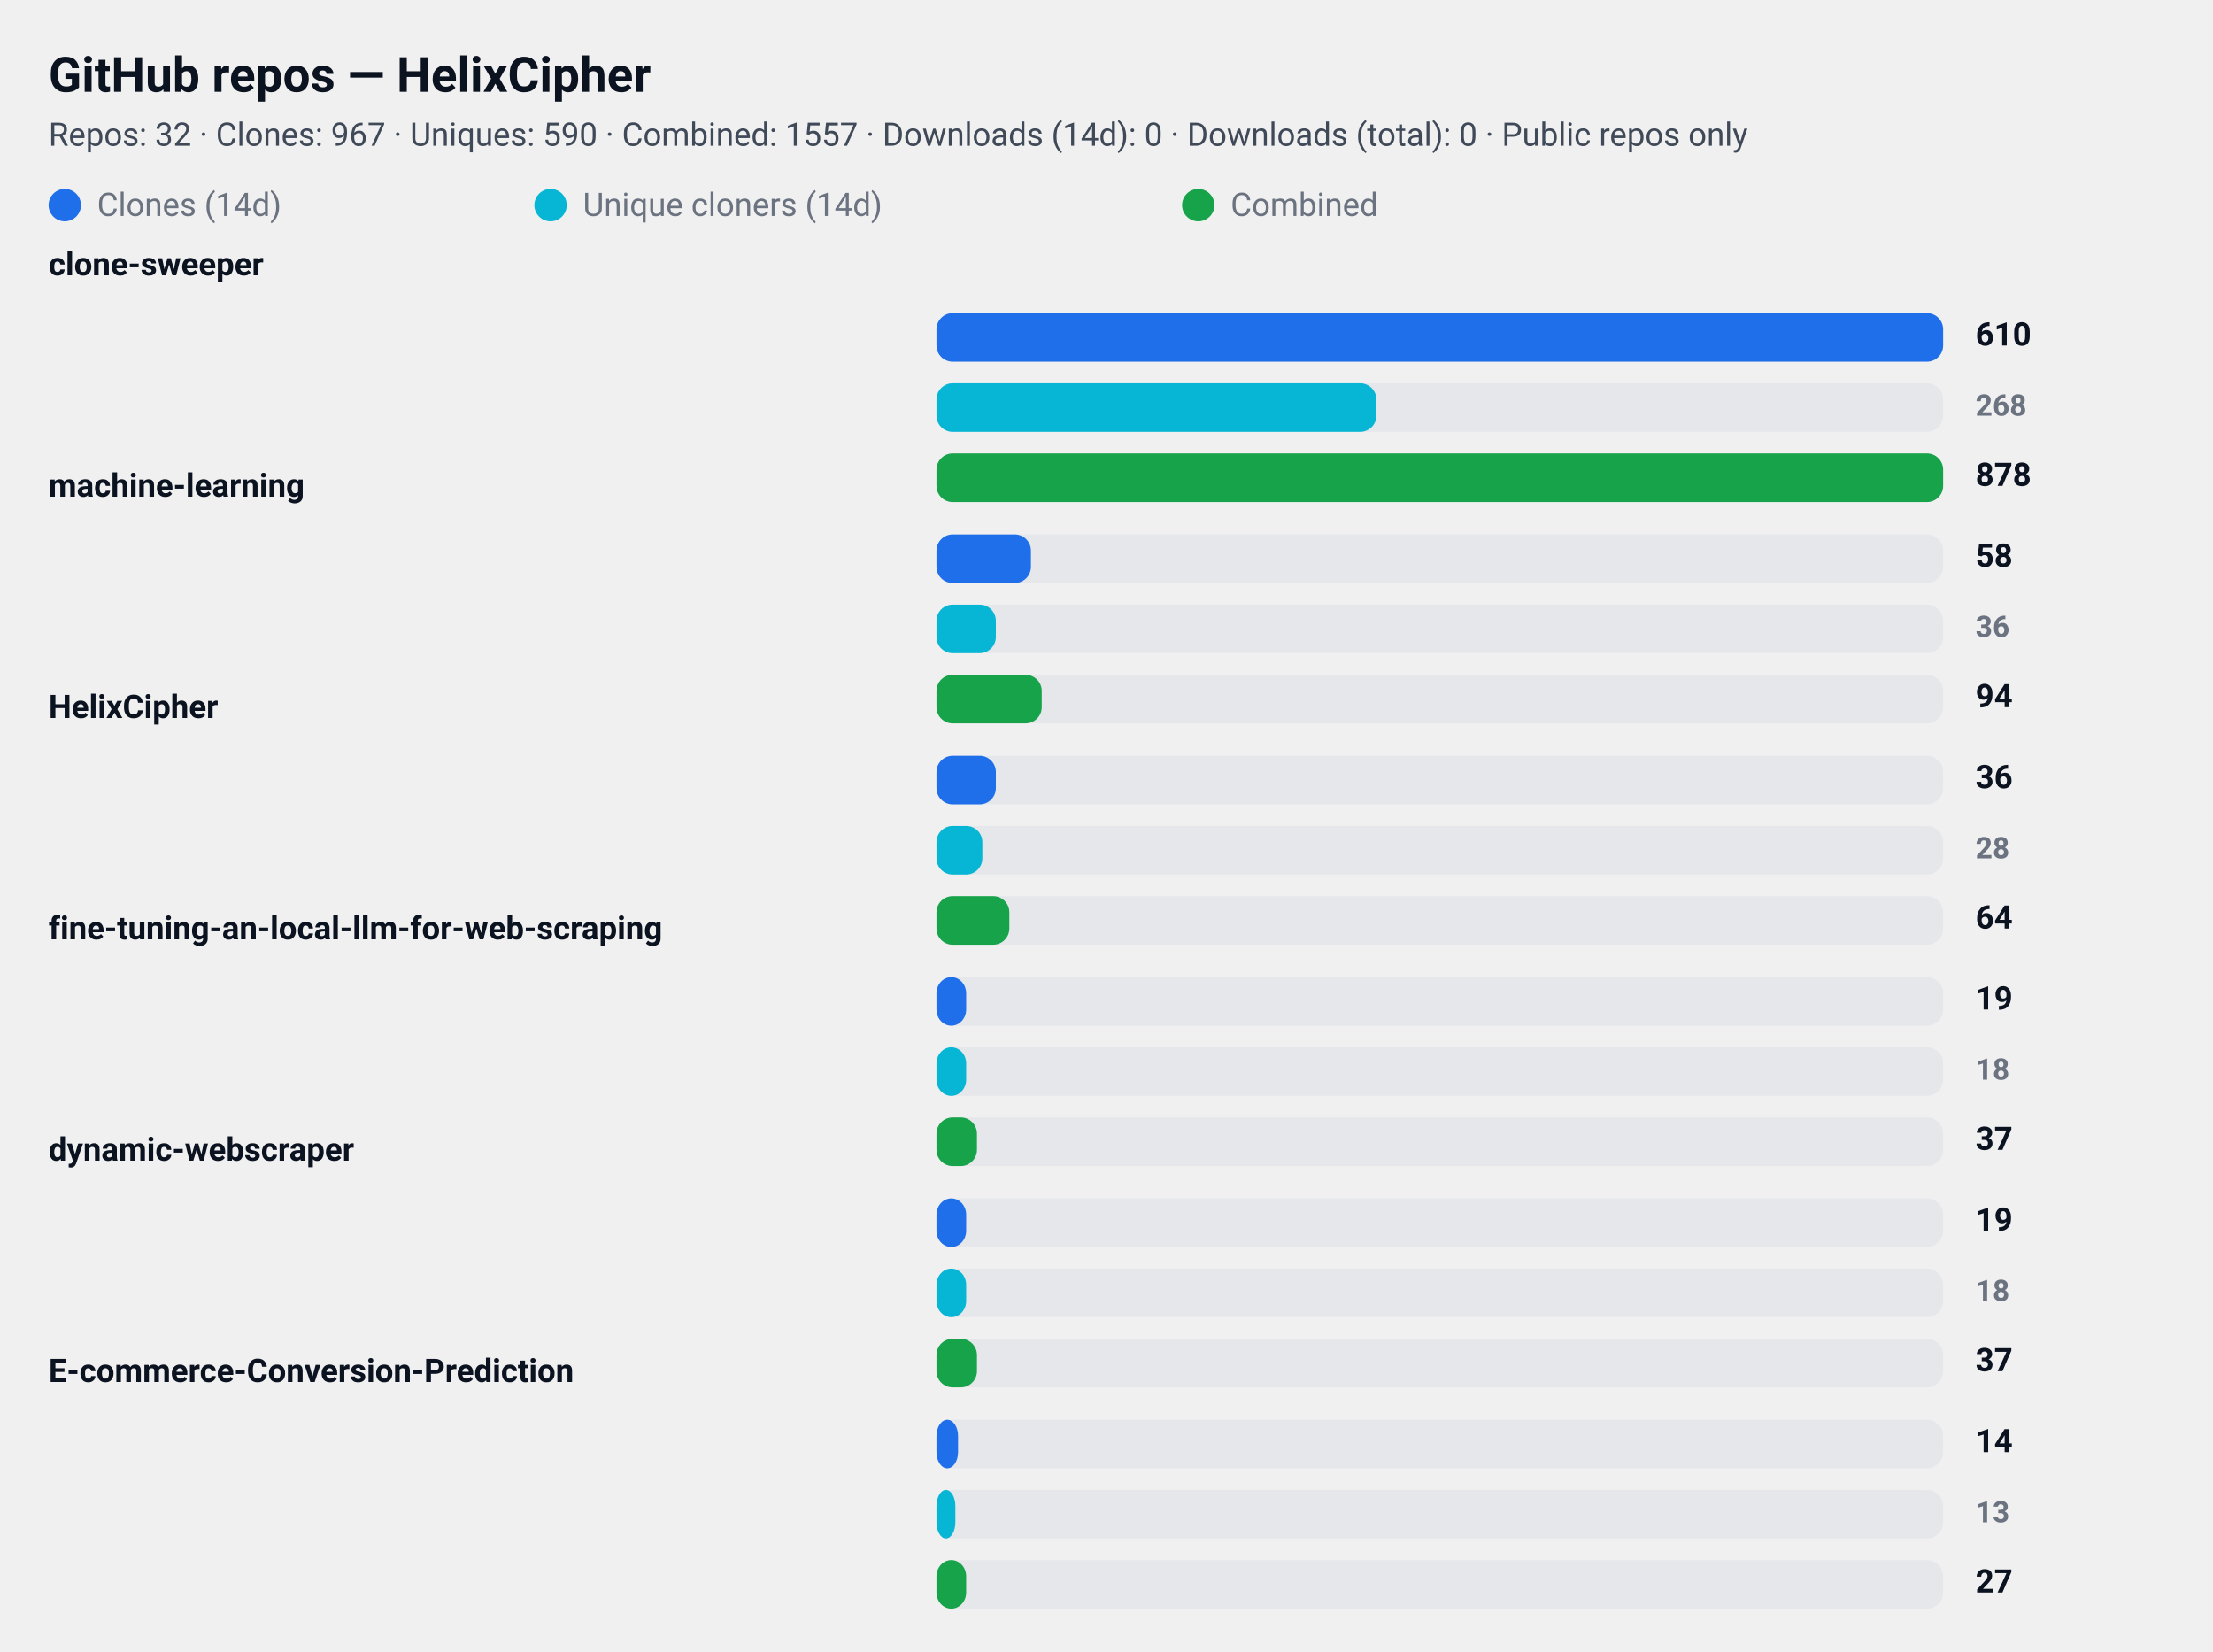
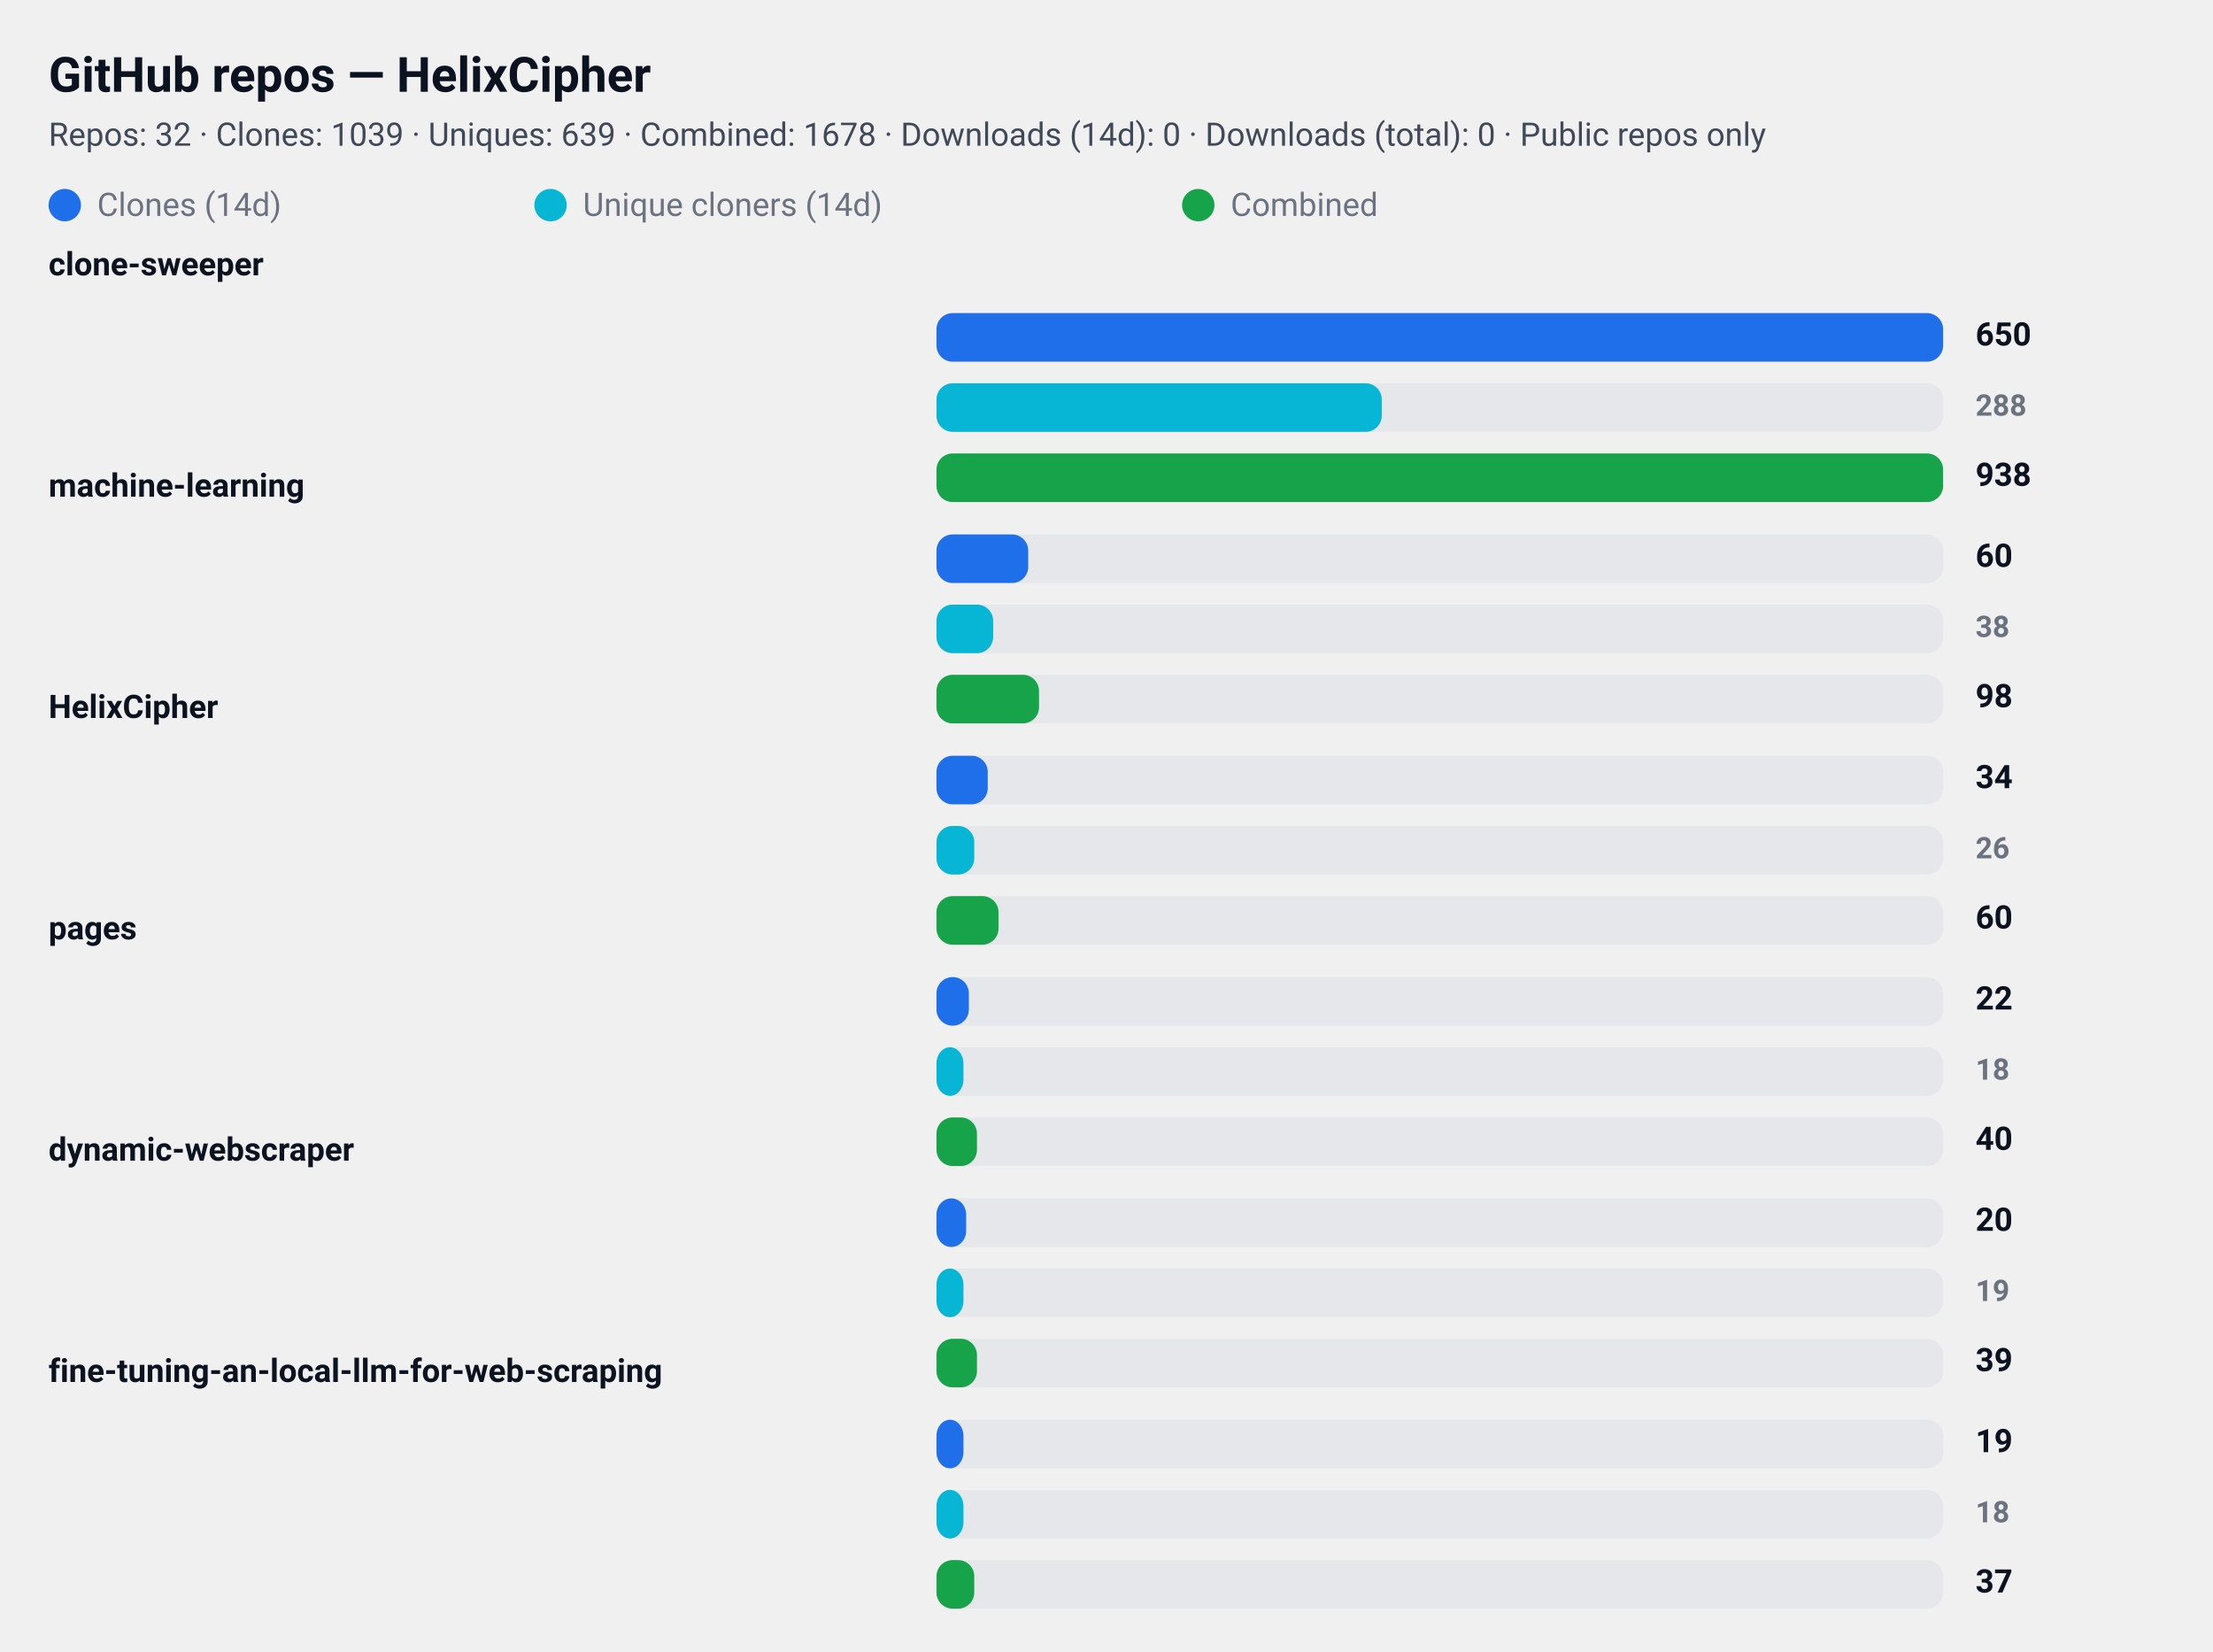
<svg xmlns="http://www.w3.org/2000/svg" width="820" height="612" viewBox="0 0 820 612" role="img" aria-label="GitHub repository clone statistics">
  <style>
  .card  { font-family: "Segoe UI", Roboto, "Helvetica Neue", Arial, sans-serif; }
  .title { font-weight: 700; font-size: 18px; fill: #0b1220; }
  .meta  { font-weight: 400; font-size: 12px; fill: #374151; opacity: 0.95; }
  .label { font-weight: 600; font-size: 12px; fill: #0b1220; }
  .count { font-weight: 700; font-size: 12px; fill: #0b1220; text-anchor: start; }
  .count-small { font-weight: 600; font-size: 11px; fill:#6b7280; text-anchor: start; }
  .muted { font-size:12px; fill:#6b7280; }

  .bar-clone { fill: #1f6feb; rx:6; }
  .bar-uniq  { fill: #06b6d4; rx:6; }
  .bar-comb  { fill: #16a34a; rx:6; }

  .bar-bg { fill: #e5e7eb; rx:6; }
  @media (prefers-color-scheme: dark) {
    .title, .meta, .label, .count, .count-small, .muted { fill: #ffffff; }
    .meta, .count-small { opacity: 0.9; }
  }
</style>
  <rect x="0" y="0" width="820" height="612" rx="12" fill="transparent" />
  <text x="18" y="34" class="title card">GitHub repos — HelixCipher</text>
-   <text x="18" y="54" class="meta card">Repos: 32 · Clones: 967 · Uniques: 590 · Combined: 1557 · Downloads (14d): 0 · Downloads (total): 0 · Public repos only</text>
+   <text x="18" y="54" class="meta card">Repos: 32 · Clones: 1039 · Uniques: 639 · Combined: 1678 · Downloads (14d): 0 · Downloads (total): 0 · Public repos only</text>
  <g id="legend">
    <rect x="18" y="70" width="12" height="12" class="bar-clone" />
    <text x="36" y="80" class="muted card">Clones (14d)</text>
    <rect x="198" y="70" width="12" height="12" class="bar-uniq" />
    <text x="216" y="80" class="muted card">Unique cloners (14d)</text>
    <rect x="438" y="70" width="12" height="12" class="bar-comb" />
    <text x="456" y="80" class="muted card">Combined</text>
  </g>
  <text x="18" y="102" class="label card">clone-sweeper</text>
  <rect x="347" y="116" width="373" height="18" class="bar-bg" />
  <rect x="347" y="116" width="373" height="18" class="bar-clone" />
-   <text x="732" y="128" class="count card">610</text>
+   <text x="732" y="128" class="count card">650</text>
  <rect x="347" y="142" width="373" height="18" class="bar-bg" />
-   <rect x="347" y="142" width="163" height="18" class="bar-uniq" />
-   <text x="732" y="154" class="count-small card">268</text>
+   <rect x="347" y="142" width="165" height="18" class="bar-uniq" />
+   <text x="732" y="154" class="count-small card">288</text>
  <rect x="347" y="168" width="373" height="18" class="bar-bg" />
  <rect x="347" y="168" width="373" height="18" class="bar-comb" />
-   <text x="732" y="180" class="count card">878</text>
+   <text x="732" y="180" class="count card">938</text>
  <text x="18" y="184" class="label card">machine-learning</text>
  <rect x="347" y="198" width="373" height="18" class="bar-bg" />
-   <rect x="347" y="198" width="35" height="18" class="bar-clone" />
-   <text x="732" y="210" class="count card">58</text>
+   <rect x="347" y="198" width="34" height="18" class="bar-clone" />
+   <text x="732" y="210" class="count card">60</text>
  <rect x="347" y="224" width="373" height="18" class="bar-bg" />
-   <rect x="347" y="224" width="22" height="18" class="bar-uniq" />
-   <text x="732" y="236" class="count-small card">36</text>
+   <rect x="347" y="224" width="21" height="18" class="bar-uniq" />
+   <text x="732" y="236" class="count-small card">38</text>
  <rect x="347" y="250" width="373" height="18" class="bar-bg" />
-   <rect x="347" y="250" width="39" height="18" class="bar-comb" />
-   <text x="732" y="262" class="count card">94</text>
+   <rect x="347" y="250" width="38" height="18" class="bar-comb" />
+   <text x="732" y="262" class="count card">98</text>
  <text x="18" y="266" class="label card">HelixCipher</text>
  <rect x="347" y="280" width="373" height="18" class="bar-bg" />
-   <rect x="347" y="280" width="22" height="18" class="bar-clone" />
-   <text x="732" y="292" class="count card">36</text>
+   <rect x="347" y="280" width="19" height="18" class="bar-clone" />
+   <text x="732" y="292" class="count card">34</text>
  <rect x="347" y="306" width="373" height="18" class="bar-bg" />
-   <rect x="347" y="306" width="17" height="18" class="bar-uniq" />
-   <text x="732" y="318" class="count-small card">28</text>
+   <rect x="347" y="306" width="14" height="18" class="bar-uniq" />
+   <text x="732" y="318" class="count-small card">26</text>
  <rect x="347" y="332" width="373" height="18" class="bar-bg" />
-   <rect x="347" y="332" width="27" height="18" class="bar-comb" />
-   <text x="732" y="344" class="count card">64</text>
-   <text x="18" y="348" class="label card">fine-tuning-an-local-llm-for-web-scraping</text>
+   <rect x="347" y="332" width="23" height="18" class="bar-comb" />
+   <text x="732" y="344" class="count card">60</text>
+   <text x="18" y="348" class="label card">pages</text>
  <rect x="347" y="362" width="373" height="18" class="bar-bg" />
-   <rect x="347" y="362" width="11" height="18" class="bar-clone" />
-   <text x="732" y="374" class="count card">19</text>
+   <rect x="347" y="362" width="12" height="18" class="bar-clone" />
+   <text x="732" y="374" class="count card">22</text>
  <rect x="347" y="388" width="373" height="18" class="bar-bg" />
-   <rect x="347" y="388" width="11" height="18" class="bar-uniq" />
+   <rect x="347" y="388" width="10" height="18" class="bar-uniq" />
  <text x="732" y="400" class="count-small card">18</text>
  <rect x="347" y="414" width="373" height="18" class="bar-bg" />
  <rect x="347" y="414" width="15" height="18" class="bar-comb" />
-   <text x="732" y="426" class="count card">37</text>
+   <text x="732" y="426" class="count card">40</text>
  <text x="18" y="430" class="label card">dynamic-webscraper</text>
  <rect x="347" y="444" width="373" height="18" class="bar-bg" />
  <rect x="347" y="444" width="11" height="18" class="bar-clone" />
-   <text x="732" y="456" class="count card">19</text>
+   <text x="732" y="456" class="count card">20</text>
  <rect x="347" y="470" width="373" height="18" class="bar-bg" />
-   <rect x="347" y="470" width="11" height="18" class="bar-uniq" />
-   <text x="732" y="482" class="count-small card">18</text>
+   <rect x="347" y="470" width="10" height="18" class="bar-uniq" />
+   <text x="732" y="482" class="count-small card">19</text>
  <rect x="347" y="496" width="373" height="18" class="bar-bg" />
  <rect x="347" y="496" width="15" height="18" class="bar-comb" />
-   <text x="732" y="508" class="count card">37</text>
-   <text x="18" y="512" class="label card">E-commerce-Conversion-Prediction</text>
+   <text x="732" y="508" class="count card">39</text>
+   <text x="18" y="512" class="label card">fine-tuning-an-local-llm-for-web-scraping</text>
  <rect x="347" y="526" width="373" height="18" class="bar-bg" />
-   <rect x="347" y="526" width="8" height="18" class="bar-clone" />
-   <text x="732" y="538" class="count card">14</text>
+   <rect x="347" y="526" width="10" height="18" class="bar-clone" />
+   <text x="732" y="538" class="count card">19</text>
  <rect x="347" y="552" width="373" height="18" class="bar-bg" />
-   <rect x="347" y="552" width="7" height="18" class="bar-uniq" />
-   <text x="732" y="564" class="count-small card">13</text>
+   <rect x="347" y="552" width="10" height="18" class="bar-uniq" />
+   <text x="732" y="564" class="count-small card">18</text>
  <rect x="347" y="578" width="373" height="18" class="bar-bg" />
-   <rect x="347" y="578" width="11" height="18" class="bar-comb" />
-   <text x="732" y="590" class="count card">27</text>
+   <rect x="347" y="578" width="14" height="18" class="bar-comb" />
+   <text x="732" y="590" class="count card">37</text>
</svg>
